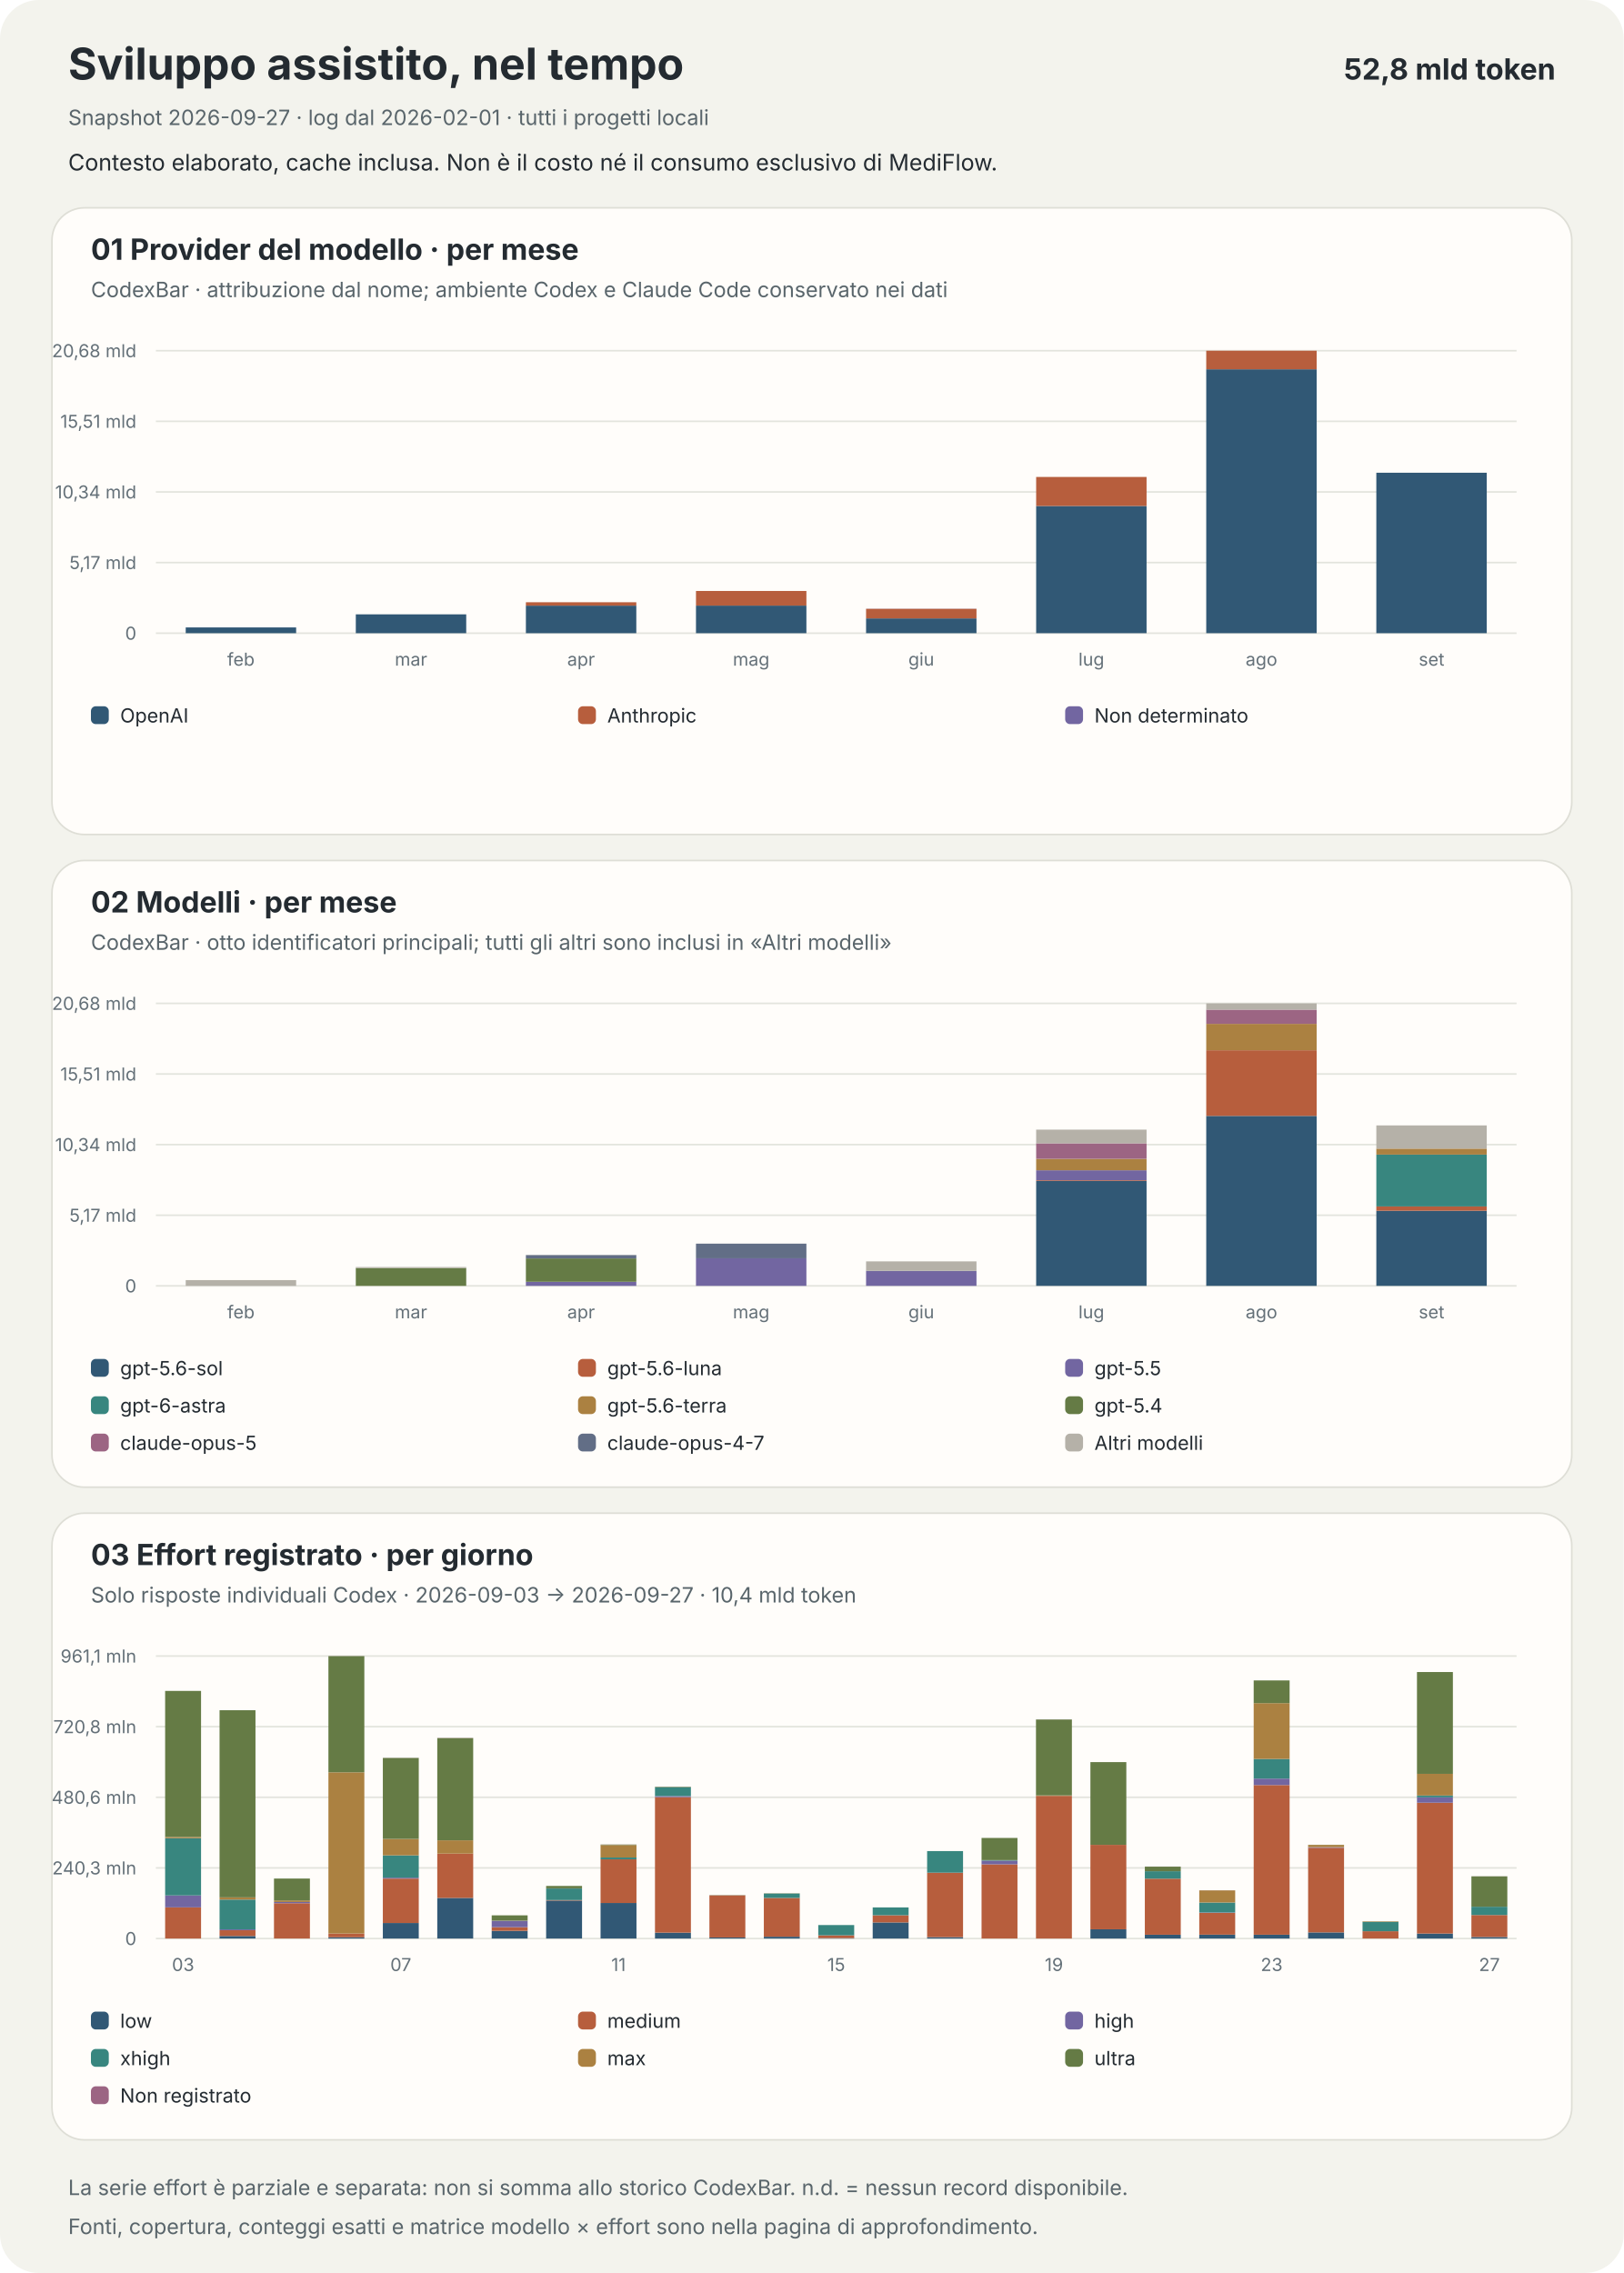
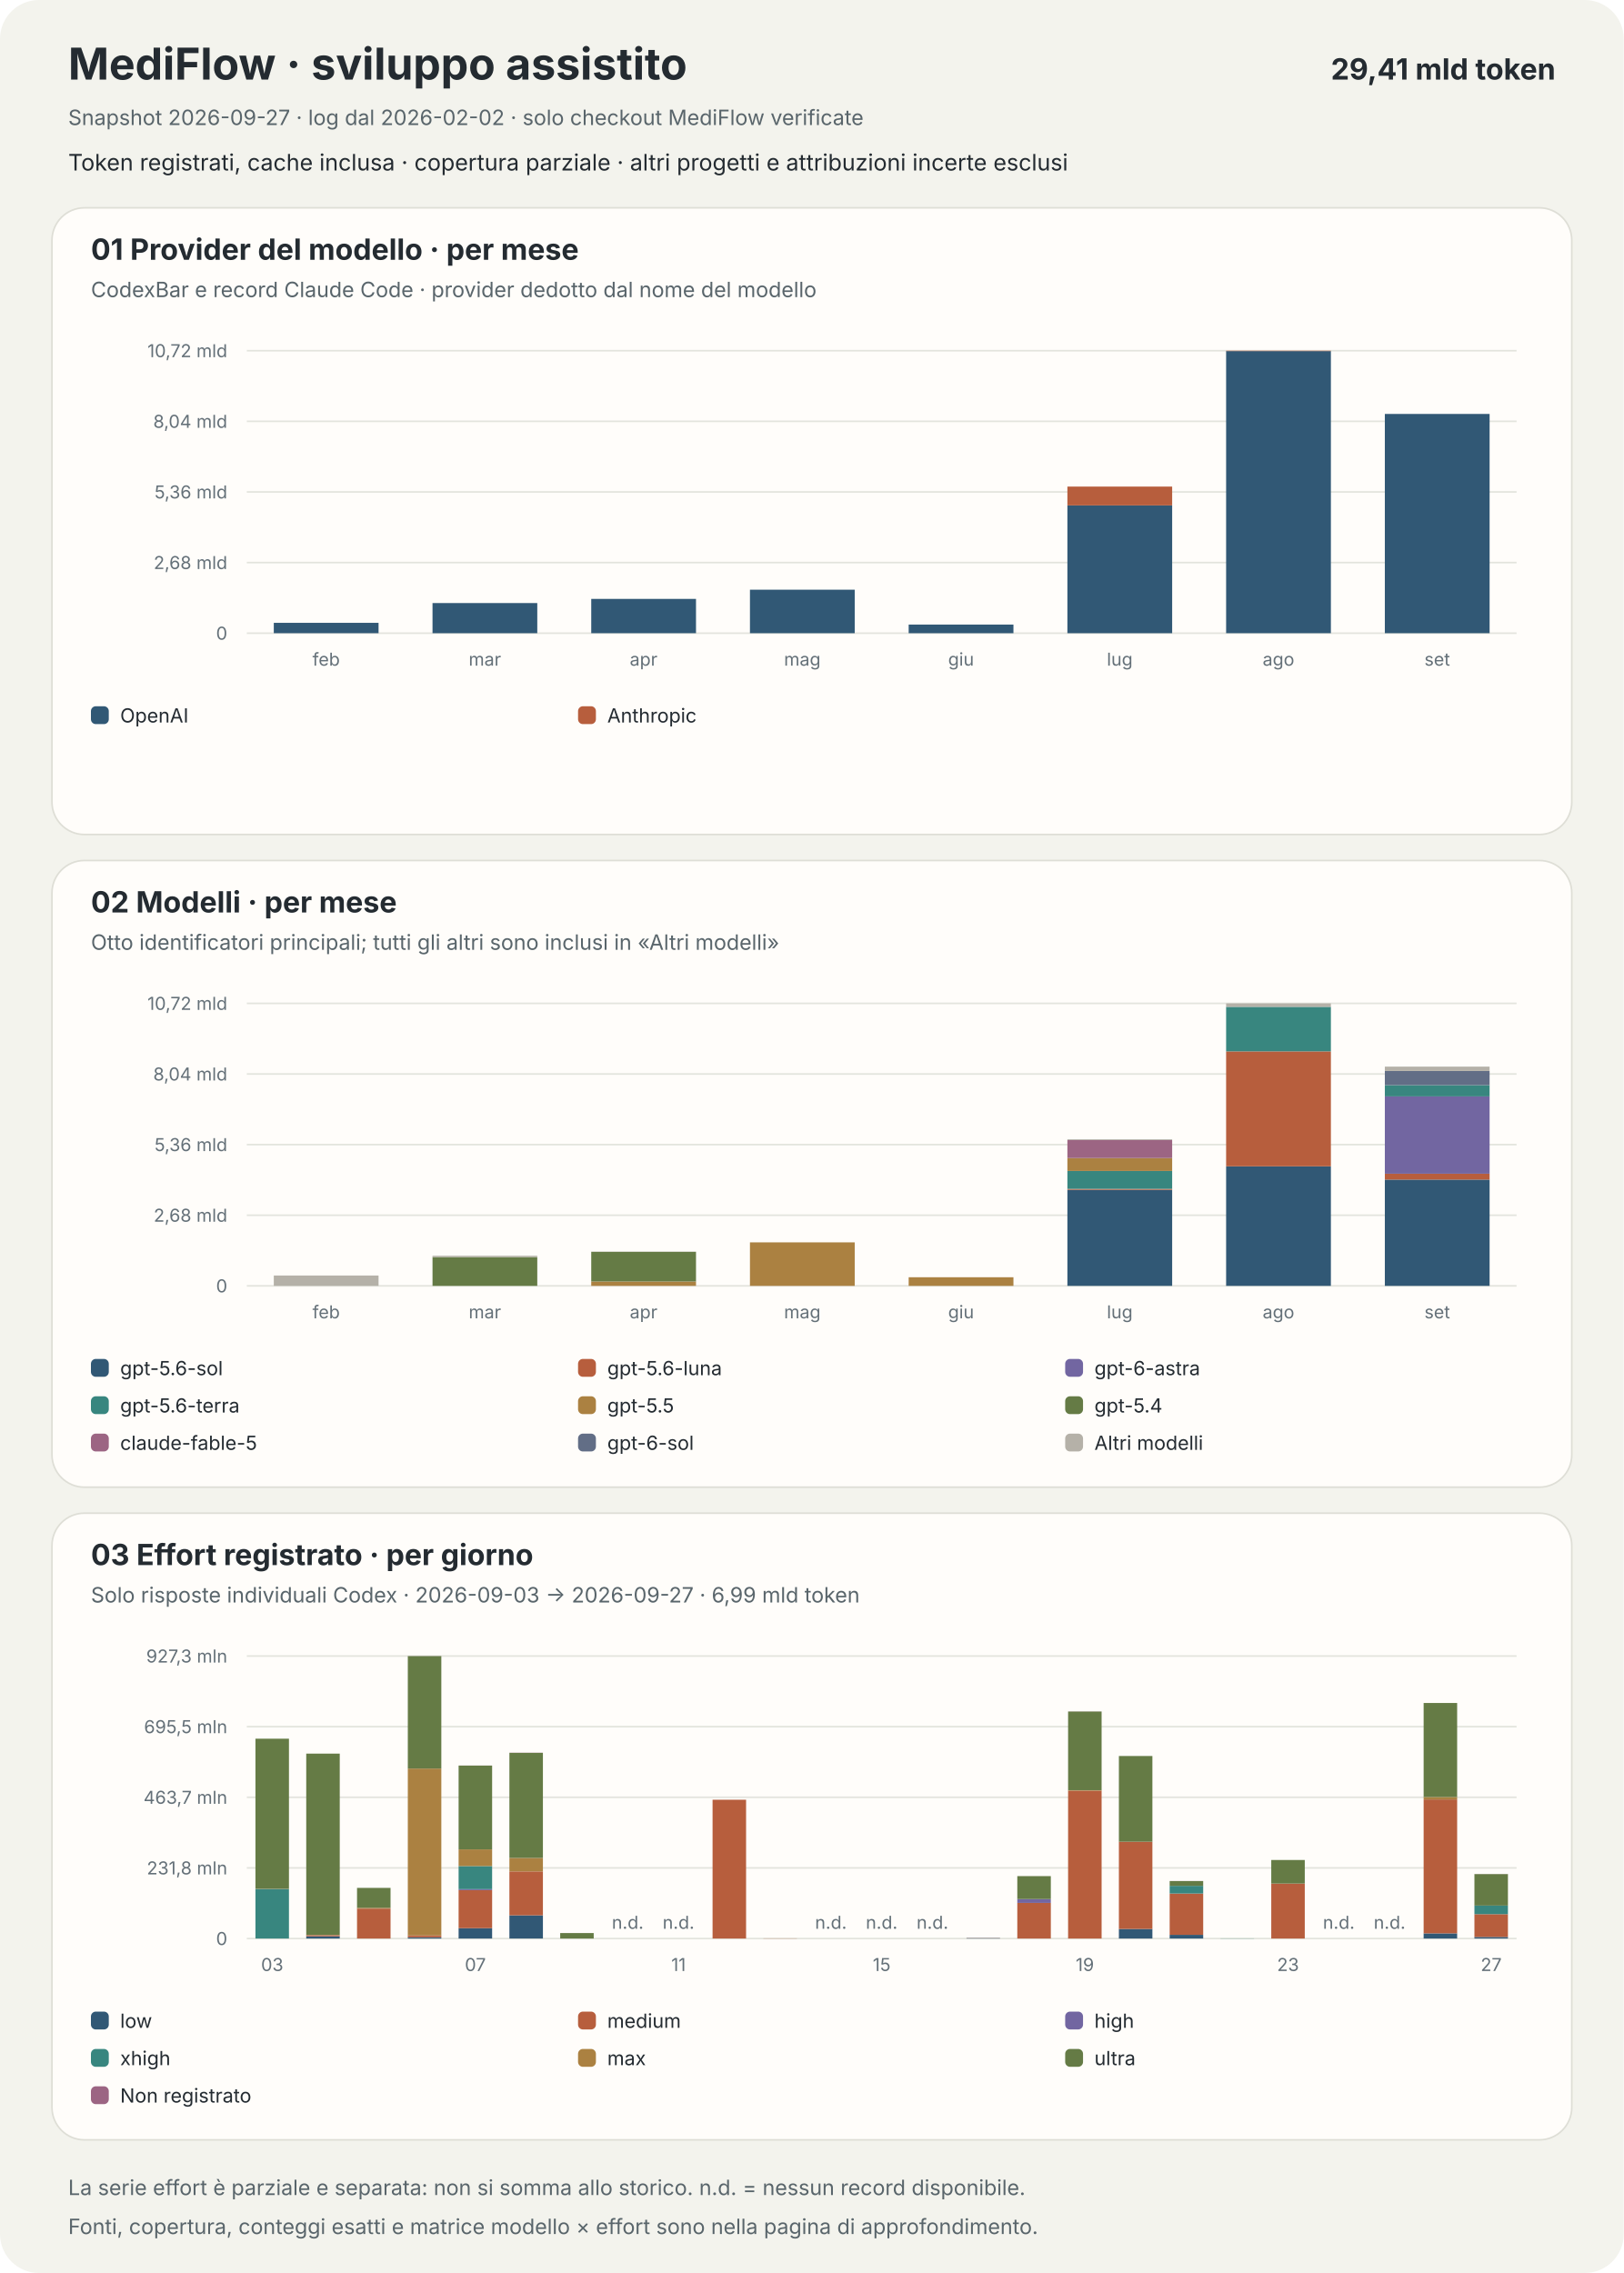
<svg xmlns="http://www.w3.org/2000/svg" width="1000" height="1400" viewBox="0 0 1000 1400" role="img" aria-labelledby="title desc">
  <style>text{font-family:-apple-system,BlinkMacSystemFont,Segoe UI,sans-serif;fill:#242b31}.title{font-size:27px;font-weight:700}.section{font-size:18px;font-weight:650}.body{font-size:14px}.muted{font-size:13px;fill:#59656b}.axis{font-size:11px;fill:#647078}.legend{font-size:12px}.panel{fill:#fffdfa;stroke:#deded6}.grid{stroke:#e3e4dd;stroke-width:1}</style>
  <rect width="1000" height="1400" rx="24" fill="#f3f3ed" />
-   <text x="42" y="49" class="title">Sviluppo assistito, nel tempo</text>
-   <text x="42" y="77" class="muted">Snapshot 2026-09-27 · log dal 2026-02-01 · tutti i progetti locali</text>
-   <text x="958" y="49" class="section" text-anchor="end">52,8 mld token</text>
-   <text x="42" y="105" class="body">Contesto elaborato, cache inclusa. Non è il costo né il consumo esclusivo di MediFlow.</text>
+   <text x="42" y="49" class="title">MediFlow · sviluppo assistito</text>
+   <text x="42" y="77" class="muted">Snapshot 2026-09-27 · log dal 2026-02-02 · solo checkout MediFlow verificate</text>
+   <text x="958" y="49" class="section" text-anchor="end">29,41 mld token</text>
+   <text x="42" y="105" class="body">Token registrati, cache inclusa · copertura parziale · altri progetti e attribuzioni incerte esclusi</text>
  <rect x="32" y="128" width="936" height="386" rx="20" class="panel" />
  <text x="56" y="160" class="section">01  Provider del modello · per mese</text>
-   <text x="56" y="183" class="muted">CodexBar · attribuzione dal nome; ambiente Codex e Claude Code conservato nei dati</text>
-   <line x1="96" x2="934" y1="390" y2="390" class="grid" />
-   <text x="84" y="394" class="axis" text-anchor="end">0</text>
-   <line x1="96" x2="934" y1="346.5" y2="346.5" class="grid" />
-   <text x="84" y="350.5" class="axis" text-anchor="end">5,17 mld</text>
-   <line x1="96" x2="934" y1="303" y2="303" class="grid" />
-   <text x="84" y="307" class="axis" text-anchor="end">10,34 mld</text>
-   <line x1="96" x2="934" y1="259.5" y2="259.5" class="grid" />
-   <text x="84" y="263.5" class="axis" text-anchor="end">15,51 mld</text>
-   <line x1="96" x2="934" y1="216" y2="216" class="grid" />
-   <text x="84" y="220" class="axis" text-anchor="end">20,68 mld</text>
-   <rect x="114.38" y="386.45" width="68.00" height="3.551" fill="#315875" />
-   <text x="148.375" y="410" class="axis" text-anchor="middle">feb</text>
-   <rect x="219.13" y="378.39" width="68.00" height="11.613" fill="#315875" />
-   <text x="253.125" y="410" class="axis" text-anchor="middle">mar</text>
-   <rect x="323.88" y="373.03" width="68.00" height="16.972" fill="#315875" />
-   <rect x="323.88" y="370.94" width="68.00" height="2.090" fill="#b75e3d" />
-   <text x="357.875" y="410" class="axis" text-anchor="middle">apr</text>
-   <rect x="428.63" y="373.01" width="68.00" height="16.992" fill="#315875" />
-   <rect x="428.63" y="363.99" width="68.00" height="9.017" fill="#b75e3d" />
-   <text x="462.625" y="410" class="axis" text-anchor="middle">mag</text>
-   <rect x="533.38" y="380.89" width="68.00" height="9.111" fill="#315875" />
-   <rect x="533.38" y="374.98" width="68.00" height="5.911" fill="#b75e3d" />
-   <rect x="533.38" y="374.92" width="68.00" height="0.062" fill="#7266a1" />
-   <text x="567.375" y="410" class="axis" text-anchor="middle">giu</text>
-   <rect x="638.13" y="311.64" width="68.00" height="78.357" fill="#315875" />
-   <rect x="638.13" y="293.77" width="68.00" height="17.873" fill="#b75e3d" />
-   <rect x="638.13" y="293.77" width="68.00" height="0.000" fill="#7266a1" />
-   <text x="672.125" y="410" class="axis" text-anchor="middle">lug</text>
-   <rect x="742.88" y="227.45" width="68.00" height="162.545" fill="#315875" />
-   <rect x="742.88" y="216.00" width="68.00" height="11.455" fill="#b75e3d" />
-   <text x="776.875" y="410" class="axis" text-anchor="middle">ago</text>
-   <rect x="847.63" y="291.17" width="68.00" height="98.828" fill="#315875" />
-   <text x="881.625" y="410" class="axis" text-anchor="middle">set</text>
+   <text x="56" y="183" class="muted">CodexBar e record Claude Code · provider dedotto dal nome del modello</text>
+   <line x1="152" x2="934" y1="390" y2="390" class="grid" />
+   <text x="140" y="394" class="axis" text-anchor="end">0</text>
+   <line x1="152" x2="934" y1="346.5" y2="346.5" class="grid" />
+   <text x="140" y="350.5" class="axis" text-anchor="end">2,68 mld</text>
+   <line x1="152" x2="934" y1="303" y2="303" class="grid" />
+   <text x="140" y="307" class="axis" text-anchor="end">5,36 mld</text>
+   <line x1="152" x2="934" y1="259.5" y2="259.5" class="grid" />
+   <text x="140" y="263.5" class="axis" text-anchor="end">8,04 mld</text>
+   <line x1="152" x2="934" y1="216" y2="216" class="grid" />
+   <text x="140" y="220" class="axis" text-anchor="end">10,72 mld</text>
+   <rect x="168.62" y="383.62" width="64.52" height="6.376" fill="#315875" />
+   <text x="200.875" y="410" class="axis" text-anchor="middle">feb</text>
+   <rect x="266.37" y="371.44" width="64.52" height="18.564" fill="#315875" />
+   <text x="298.625" y="410" class="axis" text-anchor="middle">mar</text>
+   <rect x="364.12" y="368.88" width="64.52" height="21.118" fill="#315875" />
+   <text x="396.375" y="410" class="axis" text-anchor="middle">apr</text>
+   <rect x="461.87" y="363.21" width="64.52" height="26.791" fill="#315875" />
+   <text x="494.125" y="410" class="axis" text-anchor="middle">mag</text>
+   <rect x="559.62" y="384.69" width="64.52" height="5.313" fill="#315875" />
+   <text x="591.875" y="410" class="axis" text-anchor="middle">giu</text>
+   <rect x="657.37" y="311.29" width="64.52" height="78.714" fill="#315875" />
+   <rect x="657.37" y="299.70" width="64.52" height="11.591" fill="#b75e3d" />
+   <text x="689.625" y="410" class="axis" text-anchor="middle">lug</text>
+   <rect x="755.12" y="216.25" width="64.52" height="173.749" fill="#315875" />
+   <rect x="755.12" y="216.00" width="64.52" height="0.251" fill="#b75e3d" />
+   <text x="787.375" y="410" class="axis" text-anchor="middle">ago</text>
+   <rect x="852.87" y="254.96" width="64.52" height="135.041" fill="#315875" />
+   <text x="885.125" y="410" class="axis" text-anchor="middle">set</text>
  <rect x="56" y="435" width="11" height="11" rx="3" fill="#315875" />
  <text x="74" y="445" class="legend">OpenAI</text>
  <rect x="356" y="435" width="11" height="11" rx="3" fill="#b75e3d" />
  <text x="374" y="445" class="legend">Anthropic</text>
-   <rect x="656" y="435" width="11" height="11" rx="3" fill="#7266a1" />
-   <text x="674" y="445" class="legend">Non determinato</text>
  <rect x="32" y="530" width="936" height="386" rx="20" class="panel" />
  <text x="56" y="562" class="section">02  Modelli · per mese</text>
-   <text x="56" y="585" class="muted">CodexBar · otto identificatori principali; tutti gli altri sono inclusi in «Altri modelli»</text>
-   <line x1="96" x2="934" y1="792" y2="792" class="grid" />
-   <text x="84" y="796" class="axis" text-anchor="end">0</text>
-   <line x1="96" x2="934" y1="748.5" y2="748.5" class="grid" />
-   <text x="84" y="752.5" class="axis" text-anchor="end">5,17 mld</text>
-   <line x1="96" x2="934" y1="705" y2="705" class="grid" />
-   <text x="84" y="709" class="axis" text-anchor="end">10,34 mld</text>
-   <line x1="96" x2="934" y1="661.5" y2="661.5" class="grid" />
-   <text x="84" y="665.5" class="axis" text-anchor="end">15,51 mld</text>
-   <line x1="96" x2="934" y1="618" y2="618" class="grid" />
-   <text x="84" y="622" class="axis" text-anchor="end">20,68 mld</text>
-   <rect x="114.38" y="788.45" width="68.00" height="3.551" fill="#b5b1a8" />
-   <text x="148.375" y="812" class="axis" text-anchor="middle">feb</text>
-   <rect x="219.13" y="780.99" width="68.00" height="11.006" fill="#657b45" />
-   <rect x="219.13" y="780.39" width="68.00" height="0.607" fill="#b5b1a8" />
-   <text x="253.125" y="812" class="axis" text-anchor="middle">mar</text>
-   <rect x="323.88" y="789.49" width="68.00" height="2.514" fill="#7266a1" />
-   <rect x="323.88" y="775.11" width="68.00" height="14.379" fill="#657b45" />
-   <rect x="323.88" y="773.02" width="68.00" height="2.090" fill="#626e86" />
-   <rect x="323.88" y="772.94" width="68.00" height="0.080" fill="#b5b1a8" />
-   <text x="357.875" y="812" class="axis" text-anchor="middle">apr</text>
-   <rect x="428.63" y="775.02" width="68.00" height="16.975" fill="#7266a1" />
-   <rect x="428.63" y="775.02" width="68.00" height="0.005" fill="#657b45" />
-   <rect x="428.63" y="766.00" width="68.00" height="9.017" fill="#626e86" />
-   <rect x="428.63" y="765.99" width="68.00" height="0.012" fill="#b5b1a8" />
-   <text x="462.625" y="812" class="axis" text-anchor="middle">mag</text>
-   <rect x="533.38" y="782.89" width="68.00" height="9.106" fill="#7266a1" />
-   <rect x="533.38" y="782.89" width="68.00" height="0.004" fill="#657b45" />
-   <rect x="533.38" y="782.70" width="68.00" height="0.193" fill="#626e86" />
-   <rect x="533.38" y="776.92" width="68.00" height="5.782" fill="#b5b1a8" />
-   <text x="567.375" y="812" class="axis" text-anchor="middle">giu</text>
-   <rect x="638.13" y="727.39" width="68.00" height="64.605" fill="#315875" />
-   <rect x="638.13" y="726.95" width="68.00" height="0.446" fill="#b75e3d" />
-   <rect x="638.13" y="720.80" width="68.00" height="6.150" fill="#7266a1" />
-   <rect x="638.13" y="713.75" width="68.00" height="7.048" fill="#ab8141" />
-   <rect x="638.13" y="704.19" width="68.00" height="9.562" fill="#9c6583" />
-   <rect x="638.13" y="695.77" width="68.00" height="8.419" fill="#b5b1a8" />
-   <text x="672.125" y="812" class="axis" text-anchor="middle">lug</text>
-   <rect x="742.88" y="687.31" width="68.00" height="104.689" fill="#315875" />
-   <rect x="742.88" y="646.88" width="68.00" height="40.429" fill="#b75e3d" />
-   <rect x="742.88" y="646.88" width="68.00" height="0.003" fill="#7266a1" />
-   <rect x="742.88" y="630.62" width="68.00" height="16.258" fill="#ab8141" />
-   <rect x="742.88" y="621.86" width="68.00" height="8.763" fill="#9c6583" />
-   <rect x="742.88" y="618.00" width="68.00" height="3.860" fill="#b5b1a8" />
-   <text x="776.875" y="812" class="axis" text-anchor="middle">ago</text>
-   <rect x="847.63" y="745.73" width="68.00" height="46.271" fill="#315875" />
-   <rect x="847.63" y="743.08" width="68.00" height="2.650" fill="#b75e3d" />
-   <rect x="847.63" y="711.15" width="68.00" height="31.928" fill="#38867f" />
-   <rect x="847.63" y="707.47" width="68.00" height="3.682" fill="#ab8141" />
-   <rect x="847.63" y="693.17" width="68.00" height="14.297" fill="#b5b1a8" />
-   <text x="881.625" y="812" class="axis" text-anchor="middle">set</text>
+   <text x="56" y="585" class="muted">Otto identificatori principali; tutti gli altri sono inclusi in «Altri modelli»</text>
+   <line x1="152" x2="934" y1="792" y2="792" class="grid" />
+   <text x="140" y="796" class="axis" text-anchor="end">0</text>
+   <line x1="152" x2="934" y1="748.5" y2="748.5" class="grid" />
+   <text x="140" y="752.5" class="axis" text-anchor="end">2,68 mld</text>
+   <line x1="152" x2="934" y1="705" y2="705" class="grid" />
+   <text x="140" y="709" class="axis" text-anchor="end">5,36 mld</text>
+   <line x1="152" x2="934" y1="661.5" y2="661.5" class="grid" />
+   <text x="140" y="665.5" class="axis" text-anchor="end">8,04 mld</text>
+   <line x1="152" x2="934" y1="618" y2="618" class="grid" />
+   <text x="140" y="622" class="axis" text-anchor="end">10,72 mld</text>
+   <rect x="168.62" y="785.62" width="64.52" height="6.376" fill="#b5b1a8" />
+   <text x="200.875" y="812" class="axis" text-anchor="middle">feb</text>
+   <rect x="266.37" y="774.28" width="64.52" height="17.722" fill="#657b45" />
+   <rect x="266.37" y="773.44" width="64.52" height="0.842" fill="#b5b1a8" />
+   <text x="298.625" y="812" class="axis" text-anchor="middle">mar</text>
+   <rect x="364.12" y="789.29" width="64.52" height="2.707" fill="#ab8141" />
+   <rect x="364.12" y="771.04" width="64.52" height="18.256" fill="#657b45" />
+   <rect x="364.12" y="770.88" width="64.52" height="0.155" fill="#b5b1a8" />
+   <text x="396.375" y="812" class="axis" text-anchor="middle">apr</text>
+   <rect x="461.87" y="765.21" width="64.52" height="26.788" fill="#ab8141" />
+   <rect x="461.87" y="765.21" width="64.52" height="0.003" fill="#b5b1a8" />
+   <text x="494.125" y="812" class="axis" text-anchor="middle">mag</text>
+   <rect x="559.62" y="786.69" width="64.52" height="5.313" fill="#ab8141" />
+   <text x="591.875" y="812" class="axis" text-anchor="middle">giu</text>
+   <rect x="657.37" y="732.84" width="64.52" height="59.161" fill="#315875" />
+   <rect x="657.37" y="732.25" width="64.52" height="0.587" fill="#b75e3d" />
+   <rect x="657.37" y="721.23" width="64.52" height="11.024" fill="#38867f" />
+   <rect x="657.37" y="713.29" width="64.52" height="7.942" fill="#ab8141" />
+   <rect x="657.37" y="702.20" width="64.52" height="11.089" fill="#9c6583" />
+   <rect x="657.37" y="701.70" width="64.52" height="0.502" fill="#b5b1a8" />
+   <text x="689.625" y="812" class="axis" text-anchor="middle">lug</text>
+   <rect x="755.12" y="718.37" width="64.52" height="73.633" fill="#315875" />
+   <rect x="755.12" y="647.57" width="64.52" height="70.798" fill="#b75e3d" />
+   <rect x="755.12" y="620.14" width="64.52" height="27.430" fill="#38867f" />
+   <rect x="755.12" y="618.00" width="64.52" height="2.139" fill="#b5b1a8" />
+   <text x="787.375" y="812" class="axis" text-anchor="middle">ago</text>
+   <rect x="852.87" y="726.54" width="64.52" height="65.465" fill="#315875" />
+   <rect x="852.87" y="722.92" width="64.52" height="3.615" fill="#b75e3d" />
+   <rect x="852.87" y="675.30" width="64.52" height="47.619" fill="#7266a1" />
+   <rect x="852.87" y="668.37" width="64.52" height="6.931" fill="#38867f" />
+   <rect x="852.87" y="659.64" width="64.52" height="8.732" fill="#626e86" />
+   <rect x="852.87" y="656.96" width="64.52" height="2.679" fill="#b5b1a8" />
+   <text x="885.125" y="812" class="axis" text-anchor="middle">set</text>
  <rect x="56" y="837" width="11" height="11" rx="3" fill="#315875" />
  <text x="74" y="847" class="legend">gpt-5.6-sol</text>
  <rect x="356" y="837" width="11" height="11" rx="3" fill="#b75e3d" />
  <text x="374" y="847" class="legend">gpt-5.6-luna</text>
  <rect x="656" y="837" width="11" height="11" rx="3" fill="#7266a1" />
-   <text x="674" y="847" class="legend">gpt-5.5</text>
+   <text x="674" y="847" class="legend">gpt-6-astra</text>
  <rect x="56" y="860" width="11" height="11" rx="3" fill="#38867f" />
-   <text x="74" y="870" class="legend">gpt-6-astra</text>
+   <text x="74" y="870" class="legend">gpt-5.6-terra</text>
  <rect x="356" y="860" width="11" height="11" rx="3" fill="#ab8141" />
-   <text x="374" y="870" class="legend">gpt-5.6-terra</text>
+   <text x="374" y="870" class="legend">gpt-5.5</text>
  <rect x="656" y="860" width="11" height="11" rx="3" fill="#657b45" />
  <text x="674" y="870" class="legend">gpt-5.4</text>
  <rect x="56" y="883" width="11" height="11" rx="3" fill="#9c6583" />
-   <text x="74" y="893" class="legend">claude-opus-5</text>
+   <text x="74" y="893" class="legend">claude-fable-5</text>
  <rect x="356" y="883" width="11" height="11" rx="3" fill="#626e86" />
-   <text x="374" y="893" class="legend">claude-opus-4-7</text>
+   <text x="374" y="893" class="legend">gpt-6-sol</text>
  <rect x="656" y="883" width="11" height="11" rx="3" fill="#b5b1a8" />
  <text x="674" y="893" class="legend">Altri modelli</text>
  <rect x="32" y="932" width="936" height="386" rx="20" class="panel" />
  <text x="56" y="964" class="section">03  Effort registrato · per giorno</text>
-   <text x="56" y="987" class="muted">Solo risposte individuali Codex · 2026-09-03 → 2026-09-27 · 10,4 mld token</text>
-   <line x1="96" x2="934" y1="1194" y2="1194" class="grid" />
-   <text x="84" y="1198" class="axis" text-anchor="end">0</text>
-   <line x1="96" x2="934" y1="1150.5" y2="1150.5" class="grid" />
-   <text x="84" y="1154.5" class="axis" text-anchor="end">240,3 mln</text>
-   <line x1="96" x2="934" y1="1107" y2="1107" class="grid" />
-   <text x="84" y="1111" class="axis" text-anchor="end">480,6 mln</text>
-   <line x1="96" x2="934" y1="1063.5" y2="1063.5" class="grid" />
-   <text x="84" y="1067.5" class="axis" text-anchor="end">720,8 mln</text>
-   <line x1="96" x2="934" y1="1020" y2="1020" class="grid" />
-   <text x="84" y="1024" class="axis" text-anchor="end">961,1 mln</text>
-   <rect x="101.70" y="1174.80" width="22.12" height="19.200" fill="#b75e3d" />
-   <rect x="101.70" y="1167.46" width="22.12" height="7.343" fill="#7266a1" />
-   <rect x="101.70" y="1132.21" width="22.12" height="35.243" fill="#38867f" />
-   <rect x="101.70" y="1131.44" width="22.12" height="0.773" fill="#ab8141" />
-   <rect x="101.70" y="1041.48" width="22.12" height="89.964" fill="#657b45" />
-   <rect x="101.70" y="1041.47" width="22.12" height="0.006" fill="#9c6583" />
-   <text x="112.76" y="1214" class="axis" text-anchor="middle">03</text>
-   <rect x="135.22" y="1192.44" width="22.12" height="1.557" fill="#315875" />
-   <rect x="135.22" y="1188.87" width="22.12" height="3.574" fill="#b75e3d" />
-   <rect x="135.22" y="1188.34" width="22.12" height="0.527" fill="#7266a1" />
-   <rect x="135.22" y="1169.99" width="22.12" height="18.351" fill="#38867f" />
-   <rect x="135.22" y="1168.63" width="22.12" height="1.360" fill="#ab8141" />
-   <rect x="135.22" y="1053.37" width="22.12" height="115.263" fill="#657b45" />
-   <rect x="168.74" y="1172.23" width="22.12" height="21.767" fill="#b75e3d" />
-   <rect x="168.74" y="1171.49" width="22.12" height="0.741" fill="#7266a1" />
-   <rect x="168.74" y="1170.51" width="22.12" height="0.985" fill="#ab8141" />
-   <rect x="168.74" y="1157.05" width="22.12" height="13.460" fill="#657b45" />
-   <rect x="202.26" y="1193.22" width="22.12" height="0.783" fill="#315875" />
-   <rect x="202.26" y="1190.92" width="22.12" height="2.298" fill="#b75e3d" />
-   <rect x="202.26" y="1091.62" width="22.12" height="99.301" fill="#ab8141" />
-   <rect x="202.26" y="1020.04" width="22.12" height="71.575" fill="#657b45" />
-   <rect x="202.26" y="1020.00" width="22.12" height="0.043" fill="#9c6583" />
-   <rect x="235.78" y="1184.43" width="22.12" height="9.571" fill="#315875" />
-   <rect x="235.78" y="1157.07" width="22.12" height="27.362" fill="#b75e3d" />
-   <rect x="235.78" y="1156.48" width="22.12" height="0.591" fill="#7266a1" />
-   <rect x="235.78" y="1142.76" width="22.12" height="13.716" fill="#38867f" />
-   <rect x="235.78" y="1132.63" width="22.12" height="10.130" fill="#ab8141" />
-   <rect x="235.78" y="1082.75" width="22.12" height="49.882" fill="#657b45" />
-   <rect x="235.78" y="1082.71" width="22.12" height="0.043" fill="#9c6583" />
-   <text x="246.84" y="1214" class="axis" text-anchor="middle">07</text>
-   <rect x="269.30" y="1168.98" width="22.12" height="25.019" fill="#315875" />
-   <rect x="269.30" y="1141.68" width="22.12" height="27.300" fill="#b75e3d" />
-   <rect x="269.30" y="1133.51" width="22.12" height="8.176" fill="#ab8141" />
-   <rect x="269.30" y="1070.51" width="22.12" height="63.000" fill="#657b45" />
-   <rect x="269.30" y="1070.42" width="22.12" height="0.086" fill="#9c6583" />
-   <rect x="302.82" y="1189.26" width="22.12" height="4.744" fill="#315875" />
-   <rect x="302.82" y="1187.01" width="22.12" height="2.248" fill="#b75e3d" />
-   <rect x="302.82" y="1183.04" width="22.12" height="3.964" fill="#7266a1" />
-   <rect x="302.82" y="1182.97" width="22.12" height="0.074" fill="#ab8141" />
-   <rect x="302.82" y="1179.71" width="22.12" height="3.260" fill="#657b45" />
-   <rect x="336.34" y="1170.61" width="22.12" height="23.390" fill="#315875" />
-   <rect x="336.34" y="1170.29" width="22.12" height="0.320" fill="#b75e3d" />
-   <rect x="336.34" y="1163.16" width="22.12" height="7.131" fill="#38867f" />
-   <rect x="336.34" y="1163.07" width="22.12" height="0.089" fill="#ab8141" />
-   <rect x="336.34" y="1161.60" width="22.12" height="1.474" fill="#657b45" />
-   <rect x="369.86" y="1172.10" width="22.12" height="21.896" fill="#315875" />
-   <rect x="369.86" y="1145.21" width="22.12" height="26.896" fill="#b75e3d" />
-   <rect x="369.86" y="1144.09" width="22.12" height="1.120" fill="#38867f" />
-   <rect x="369.86" y="1136.42" width="22.12" height="7.668" fill="#ab8141" />
-   <rect x="369.86" y="1136.11" width="22.12" height="0.312" fill="#657b45" />
-   <rect x="369.86" y="1136.07" width="22.12" height="0.040" fill="#9c6583" />
-   <text x="380.92" y="1214" class="axis" text-anchor="middle">11</text>
-   <rect x="403.38" y="1190.36" width="22.12" height="3.642" fill="#315875" />
-   <rect x="403.38" y="1106.91" width="22.12" height="83.451" fill="#b75e3d" />
-   <rect x="403.38" y="1106.24" width="22.12" height="0.671" fill="#7266a1" />
-   <rect x="403.38" y="1100.63" width="22.12" height="5.602" fill="#38867f" />
-   <rect x="403.38" y="1100.44" width="22.12" height="0.199" fill="#ab8141" />
-   <rect x="436.90" y="1193.33" width="22.12" height="0.666" fill="#315875" />
-   <rect x="436.90" y="1167.43" width="22.12" height="25.906" fill="#b75e3d" />
-   <rect x="436.90" y="1167.39" width="22.12" height="0.039" fill="#7266a1" />
-   <rect x="436.90" y="1167.32" width="22.12" height="0.070" fill="#38867f" />
-   <rect x="436.90" y="1167.24" width="22.12" height="0.084" fill="#ab8141" />
-   <rect x="436.90" y="1167.20" width="22.12" height="0.032" fill="#657b45" />
-   <rect x="470.42" y="1192.87" width="22.12" height="1.135" fill="#315875" />
-   <rect x="470.42" y="1168.98" width="22.12" height="23.889" fill="#b75e3d" />
-   <rect x="470.42" y="1166.23" width="22.12" height="2.751" fill="#38867f" />
-   <rect x="470.42" y="1166.12" width="22.12" height="0.107" fill="#ab8141" />
-   <rect x="503.94" y="1193.72" width="22.12" height="0.283" fill="#315875" />
-   <rect x="503.94" y="1192.03" width="22.12" height="1.690" fill="#b75e3d" />
-   <rect x="503.94" y="1185.69" width="22.12" height="6.333" fill="#38867f" />
-   <text x="515" y="1214" class="axis" text-anchor="middle">15</text>
-   <rect x="537.46" y="1184.08" width="22.12" height="9.919" fill="#315875" />
-   <rect x="537.46" y="1179.65" width="22.12" height="4.432" fill="#b75e3d" />
-   <rect x="537.46" y="1174.83" width="22.12" height="4.824" fill="#38867f" />
-   <rect x="570.98" y="1193.14" width="22.12" height="0.860" fill="#315875" />
-   <rect x="570.98" y="1153.43" width="22.12" height="39.707" fill="#b75e3d" />
-   <rect x="570.98" y="1140.13" width="22.12" height="13.305" fill="#38867f" />
-   <rect x="604.50" y="1148.28" width="22.12" height="45.715" fill="#b75e3d" />
-   <rect x="604.50" y="1146.02" width="22.12" height="2.270" fill="#7266a1" />
-   <rect x="604.50" y="1145.68" width="22.12" height="0.336" fill="#38867f" />
-   <rect x="604.50" y="1132.04" width="22.12" height="13.641" fill="#657b45" />
-   <rect x="638.02" y="1106.12" width="22.12" height="87.880" fill="#b75e3d" />
-   <rect x="638.02" y="1105.84" width="22.12" height="0.280" fill="#ab8141" />
-   <rect x="638.02" y="1059.08" width="22.12" height="46.761" fill="#657b45" />
-   <rect x="638.02" y="1059.04" width="22.12" height="0.042" fill="#9c6583" />
-   <text x="649.08" y="1214" class="axis" text-anchor="middle">19</text>
-   <rect x="671.54" y="1188.30" width="22.12" height="5.700" fill="#315875" />
-   <rect x="671.54" y="1136.28" width="22.12" height="52.023" fill="#b75e3d" />
-   <rect x="671.54" y="1085.33" width="22.12" height="50.948" fill="#657b45" />
-   <rect x="705.06" y="1191.64" width="22.12" height="2.362" fill="#315875" />
-   <rect x="705.06" y="1157.13" width="22.12" height="34.512" fill="#b75e3d" />
-   <rect x="705.06" y="1152.54" width="22.12" height="4.586" fill="#38867f" />
-   <rect x="705.06" y="1149.71" width="22.12" height="2.828" fill="#657b45" />
-   <rect x="705.06" y="1149.67" width="22.12" height="0.044" fill="#9c6583" />
-   <rect x="738.58" y="1191.59" width="22.12" height="2.409" fill="#315875" />
-   <rect x="738.58" y="1178.21" width="22.12" height="13.386" fill="#b75e3d" />
-   <rect x="738.58" y="1177.95" width="22.12" height="0.257" fill="#7266a1" />
-   <rect x="738.58" y="1171.81" width="22.12" height="6.139" fill="#38867f" />
-   <rect x="738.58" y="1164.33" width="22.12" height="7.478" fill="#ab8141" />
-   <rect x="738.58" y="1164.29" width="22.12" height="0.038" fill="#9c6583" />
-   <rect x="772.10" y="1191.63" width="22.12" height="2.368" fill="#315875" />
-   <rect x="772.10" y="1099.47" width="22.12" height="92.163" fill="#b75e3d" />
-   <rect x="772.10" y="1095.49" width="22.12" height="3.982" fill="#7266a1" />
-   <rect x="772.10" y="1083.38" width="22.12" height="12.103" fill="#38867f" />
-   <rect x="772.10" y="1049.01" width="22.12" height="34.371" fill="#ab8141" />
-   <rect x="772.10" y="1035.02" width="22.12" height="13.995" fill="#657b45" />
-   <text x="783.16" y="1214" class="axis" text-anchor="middle">23</text>
-   <rect x="805.62" y="1190.22" width="22.12" height="3.784" fill="#315875" />
-   <rect x="805.62" y="1138.09" width="22.12" height="52.122" fill="#b75e3d" />
-   <rect x="805.62" y="1137.72" width="22.12" height="0.370" fill="#7266a1" />
-   <rect x="805.62" y="1136.32" width="22.12" height="1.403" fill="#ab8141" />
-   <rect x="805.62" y="1136.23" width="22.12" height="0.093" fill="#657b45" />
-   <rect x="839.14" y="1189.50" width="22.12" height="4.496" fill="#b75e3d" />
-   <rect x="839.14" y="1183.68" width="22.12" height="5.820" fill="#38867f" />
-   <rect x="839.14" y="1183.38" width="22.12" height="0.300" fill="#ab8141" />
-   <rect x="872.66" y="1190.92" width="22.12" height="3.082" fill="#315875" />
-   <rect x="872.66" y="1110.35" width="22.12" height="80.573" fill="#b75e3d" />
-   <rect x="872.66" y="1107.03" width="22.12" height="3.314" fill="#7266a1" />
-   <rect x="872.66" y="1105.89" width="22.12" height="1.137" fill="#38867f" />
-   <rect x="872.66" y="1092.55" width="22.12" height="13.346" fill="#ab8141" />
-   <rect x="872.66" y="1029.85" width="22.12" height="62.697" fill="#657b45" />
-   <rect x="906.18" y="1193.06" width="22.12" height="0.943" fill="#315875" />
-   <rect x="906.18" y="1179.51" width="22.12" height="13.543" fill="#b75e3d" />
-   <rect x="906.18" y="1174.40" width="22.12" height="5.112" fill="#38867f" />
-   <rect x="906.18" y="1155.69" width="22.12" height="18.708" fill="#657b45" />
-   <rect x="906.18" y="1155.65" width="22.12" height="0.041" fill="#9c6583" />
-   <text x="917.24" y="1214" class="axis" text-anchor="middle">27</text>
+   <text x="56" y="987" class="muted">Solo risposte individuali Codex · 2026-09-03 → 2026-09-27 · 6,99 mld token</text>
+   <line x1="152" x2="934" y1="1194" y2="1194" class="grid" />
+   <text x="140" y="1198" class="axis" text-anchor="end">0</text>
+   <line x1="152" x2="934" y1="1150.5" y2="1150.5" class="grid" />
+   <text x="140" y="1154.5" class="axis" text-anchor="end">231,8 mln</text>
+   <line x1="152" x2="934" y1="1107" y2="1107" class="grid" />
+   <text x="140" y="1111" class="axis" text-anchor="end">463,7 mln</text>
+   <line x1="152" x2="934" y1="1063.5" y2="1063.5" class="grid" />
+   <text x="140" y="1067.5" class="axis" text-anchor="end">695,5 mln</text>
+   <line x1="152" x2="934" y1="1020" y2="1020" class="grid" />
+   <text x="140" y="1024" class="axis" text-anchor="end">927,3 mln</text>
+   <rect x="157.32" y="1163.47" width="20.64" height="30.528" fill="#38867f" />
+   <rect x="157.32" y="1163.38" width="20.64" height="0.096" fill="#ab8141" />
+   <rect x="157.32" y="1070.91" width="20.64" height="92.461" fill="#657b45" />
+   <text x="167.64" y="1214" class="axis" text-anchor="middle">03</text>
+   <rect x="188.60" y="1192.61" width="20.64" height="1.386" fill="#315875" />
+   <rect x="188.60" y="1191.88" width="20.64" height="0.738" fill="#b75e3d" />
+   <rect x="188.60" y="1191.79" width="20.64" height="0.083" fill="#ab8141" />
+   <rect x="188.60" y="1080.10" width="20.64" height="111.693" fill="#657b45" />
+   <rect x="219.88" y="1175.55" width="20.64" height="18.452" fill="#b75e3d" />
+   <rect x="219.88" y="1175.08" width="20.64" height="0.469" fill="#ab8141" />
+   <rect x="219.88" y="1162.80" width="20.64" height="12.277" fill="#657b45" />
+   <rect x="251.16" y="1193.24" width="20.64" height="0.763" fill="#315875" />
+   <rect x="251.16" y="1192.10" width="20.64" height="1.137" fill="#b75e3d" />
+   <rect x="251.16" y="1089.30" width="20.64" height="102.799" fill="#ab8141" />
+   <rect x="251.16" y="1020.04" width="20.64" height="69.257" fill="#657b45" />
+   <rect x="251.16" y="1020.00" width="20.64" height="0.045" fill="#9c6583" />
+   <rect x="282.44" y="1187.61" width="20.64" height="6.389" fill="#315875" />
+   <rect x="282.44" y="1164.19" width="20.64" height="23.422" fill="#b75e3d" />
+   <rect x="282.44" y="1163.58" width="20.64" height="0.613" fill="#7266a1" />
+   <rect x="282.44" y="1149.36" width="20.64" height="14.216" fill="#38867f" />
+   <rect x="282.44" y="1139.09" width="20.64" height="10.271" fill="#ab8141" />
+   <rect x="282.44" y="1087.48" width="20.64" height="51.612" fill="#657b45" />
+   <rect x="282.44" y="1087.43" width="20.64" height="0.044" fill="#9c6583" />
+   <text x="292.76" y="1214" class="axis" text-anchor="middle">07</text>
+   <rect x="313.72" y="1179.70" width="20.64" height="14.296" fill="#315875" />
+   <rect x="313.72" y="1152.65" width="20.64" height="27.053" fill="#b75e3d" />
+   <rect x="313.72" y="1144.34" width="20.64" height="8.306" fill="#ab8141" />
+   <rect x="313.72" y="1079.62" width="20.64" height="64.725" fill="#657b45" />
+   <rect x="313.72" y="1079.53" width="20.64" height="0.089" fill="#9c6583" />
+   <rect x="345.00" y="1190.62" width="20.64" height="3.379" fill="#657b45" />
+   <text x="386.6" y="1188" class="axis" text-anchor="middle">n.d.</text>
+   <text x="417.88" y="1188" class="axis" text-anchor="middle">n.d.</text>
+   <text x="417.88" y="1214" class="axis" text-anchor="middle">11</text>
+   <rect x="438.84" y="1108.50" width="20.64" height="85.497" fill="#b75e3d" />
+   <rect x="470.12" y="1193.89" width="20.64" height="0.111" fill="#b75e3d" />
+   <text x="511.72" y="1188" class="axis" text-anchor="middle">n.d.</text>
+   <text x="543" y="1188" class="axis" text-anchor="middle">n.d.</text>
+   <text x="543" y="1214" class="axis" text-anchor="middle">15</text>
+   <text x="574.28" y="1188" class="axis" text-anchor="middle">n.d.</text>
+   <rect x="595.24" y="1193.75" width="20.64" height="0.252" fill="#315875" />
+   <rect x="595.24" y="1193.65" width="20.64" height="0.098" fill="#b75e3d" />
+   <rect x="626.52" y="1172.04" width="20.64" height="21.958" fill="#b75e3d" />
+   <rect x="626.52" y="1169.69" width="20.64" height="2.352" fill="#7266a1" />
+   <rect x="626.52" y="1155.55" width="20.64" height="14.138" fill="#657b45" />
+   <rect x="657.80" y="1102.92" width="20.64" height="91.084" fill="#b75e3d" />
+   <rect x="657.80" y="1102.63" width="20.64" height="0.290" fill="#ab8141" />
+   <rect x="657.80" y="1054.16" width="20.64" height="48.466" fill="#657b45" />
+   <rect x="657.80" y="1054.12" width="20.64" height="0.044" fill="#9c6583" />
+   <text x="668.12" y="1214" class="axis" text-anchor="middle">19</text>
+   <rect x="689.08" y="1188.09" width="20.64" height="5.908" fill="#315875" />
+   <rect x="689.08" y="1134.37" width="20.64" height="53.719" fill="#b75e3d" />
+   <rect x="689.08" y="1081.57" width="20.64" height="52.806" fill="#657b45" />
+   <rect x="720.36" y="1191.71" width="20.64" height="2.286" fill="#315875" />
+   <rect x="720.36" y="1166.29" width="20.64" height="25.428" fill="#b75e3d" />
+   <rect x="720.36" y="1161.53" width="20.64" height="4.753" fill="#38867f" />
+   <rect x="720.36" y="1158.60" width="20.64" height="2.931" fill="#657b45" />
+   <rect x="720.36" y="1158.56" width="20.64" height="0.046" fill="#9c6583" />
+   <rect x="751.64" y="1193.90" width="20.64" height="0.100" fill="#38867f" />
+   <rect x="782.92" y="1160.12" width="20.64" height="33.877" fill="#b75e3d" />
+   <rect x="782.92" y="1145.62" width="20.64" height="14.505" fill="#657b45" />
+   <text x="793.24" y="1214" class="axis" text-anchor="middle">23</text>
+   <text x="824.52" y="1188" class="axis" text-anchor="middle">n.d.</text>
+   <text x="855.8" y="1188" class="axis" text-anchor="middle">n.d.</text>
+   <rect x="876.76" y="1190.81" width="20.64" height="3.195" fill="#315875" />
+   <rect x="876.76" y="1108.31" width="20.64" height="82.495" fill="#b75e3d" />
+   <rect x="876.76" y="1108.28" width="20.64" height="0.029" fill="#38867f" />
+   <rect x="876.76" y="1106.82" width="20.64" height="1.464" fill="#ab8141" />
+   <rect x="876.76" y="1048.91" width="20.64" height="57.908" fill="#657b45" />
+   <rect x="908.04" y="1193.02" width="20.64" height="0.977" fill="#315875" />
+   <rect x="908.04" y="1178.99" width="20.64" height="14.037" fill="#b75e3d" />
+   <rect x="908.04" y="1173.69" width="20.64" height="5.298" fill="#38867f" />
+   <rect x="908.04" y="1154.30" width="20.64" height="19.390" fill="#657b45" />
+   <rect x="908.04" y="1154.26" width="20.64" height="0.042" fill="#9c6583" />
+   <text x="918.36" y="1214" class="axis" text-anchor="middle">27</text>
  <rect x="56" y="1239" width="11" height="11" rx="3" fill="#315875" />
  <text x="74" y="1249" class="legend">low</text>
  <rect x="356" y="1239" width="11" height="11" rx="3" fill="#b75e3d" />
  <text x="374" y="1249" class="legend">medium</text>
  <rect x="656" y="1239" width="11" height="11" rx="3" fill="#7266a1" />
  <text x="674" y="1249" class="legend">high</text>
  <rect x="56" y="1262" width="11" height="11" rx="3" fill="#38867f" />
  <text x="74" y="1272" class="legend">xhigh</text>
  <rect x="356" y="1262" width="11" height="11" rx="3" fill="#ab8141" />
  <text x="374" y="1272" class="legend">max</text>
  <rect x="656" y="1262" width="11" height="11" rx="3" fill="#657b45" />
  <text x="674" y="1272" class="legend">ultra</text>
  <rect x="56" y="1285" width="11" height="11" rx="3" fill="#9c6583" />
  <text x="74" y="1295" class="legend">Non registrato</text>
-   <text x="42" y="1352" class="muted">La serie effort è parziale e separata: non si somma allo storico CodexBar. n.d. = nessun record disponibile.</text>
+   <text x="42" y="1352" class="muted">La serie effort è parziale e separata: non si somma allo storico. n.d. = nessun record disponibile.</text>
  <text x="42" y="1376" class="muted">Fonti, copertura, conteggi esatti e matrice modello × effort sono nella pagina di approfondimento.</text>
</svg>
